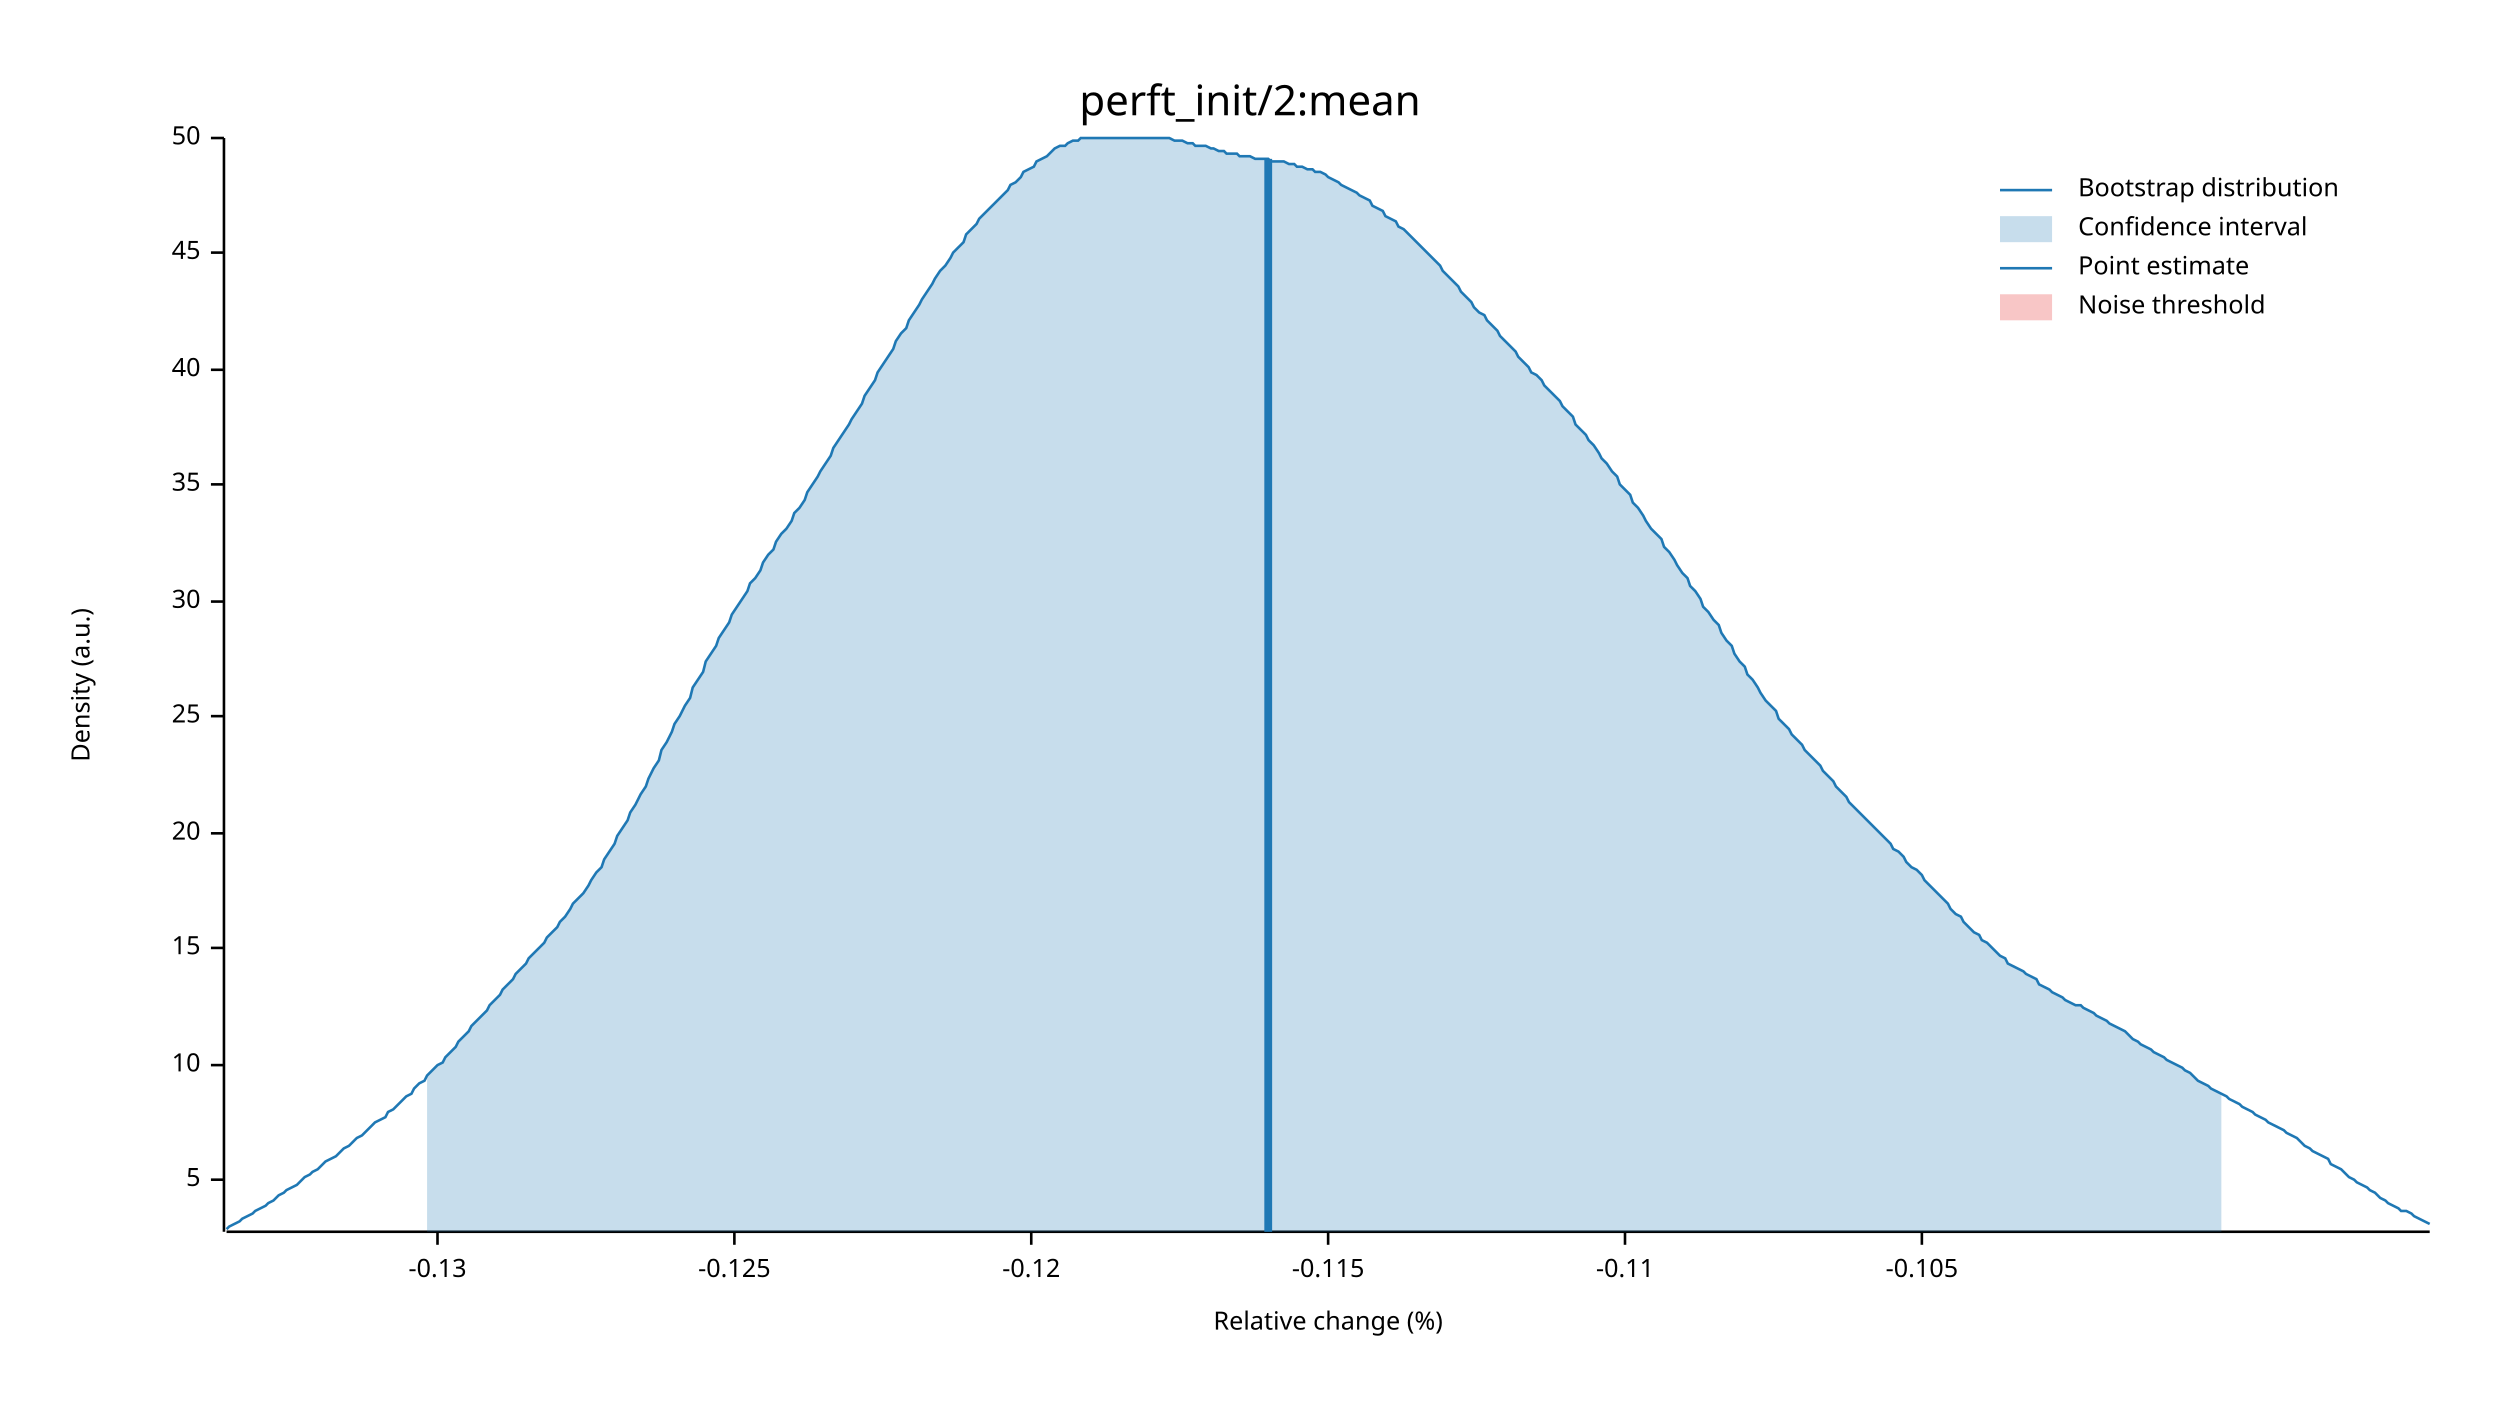
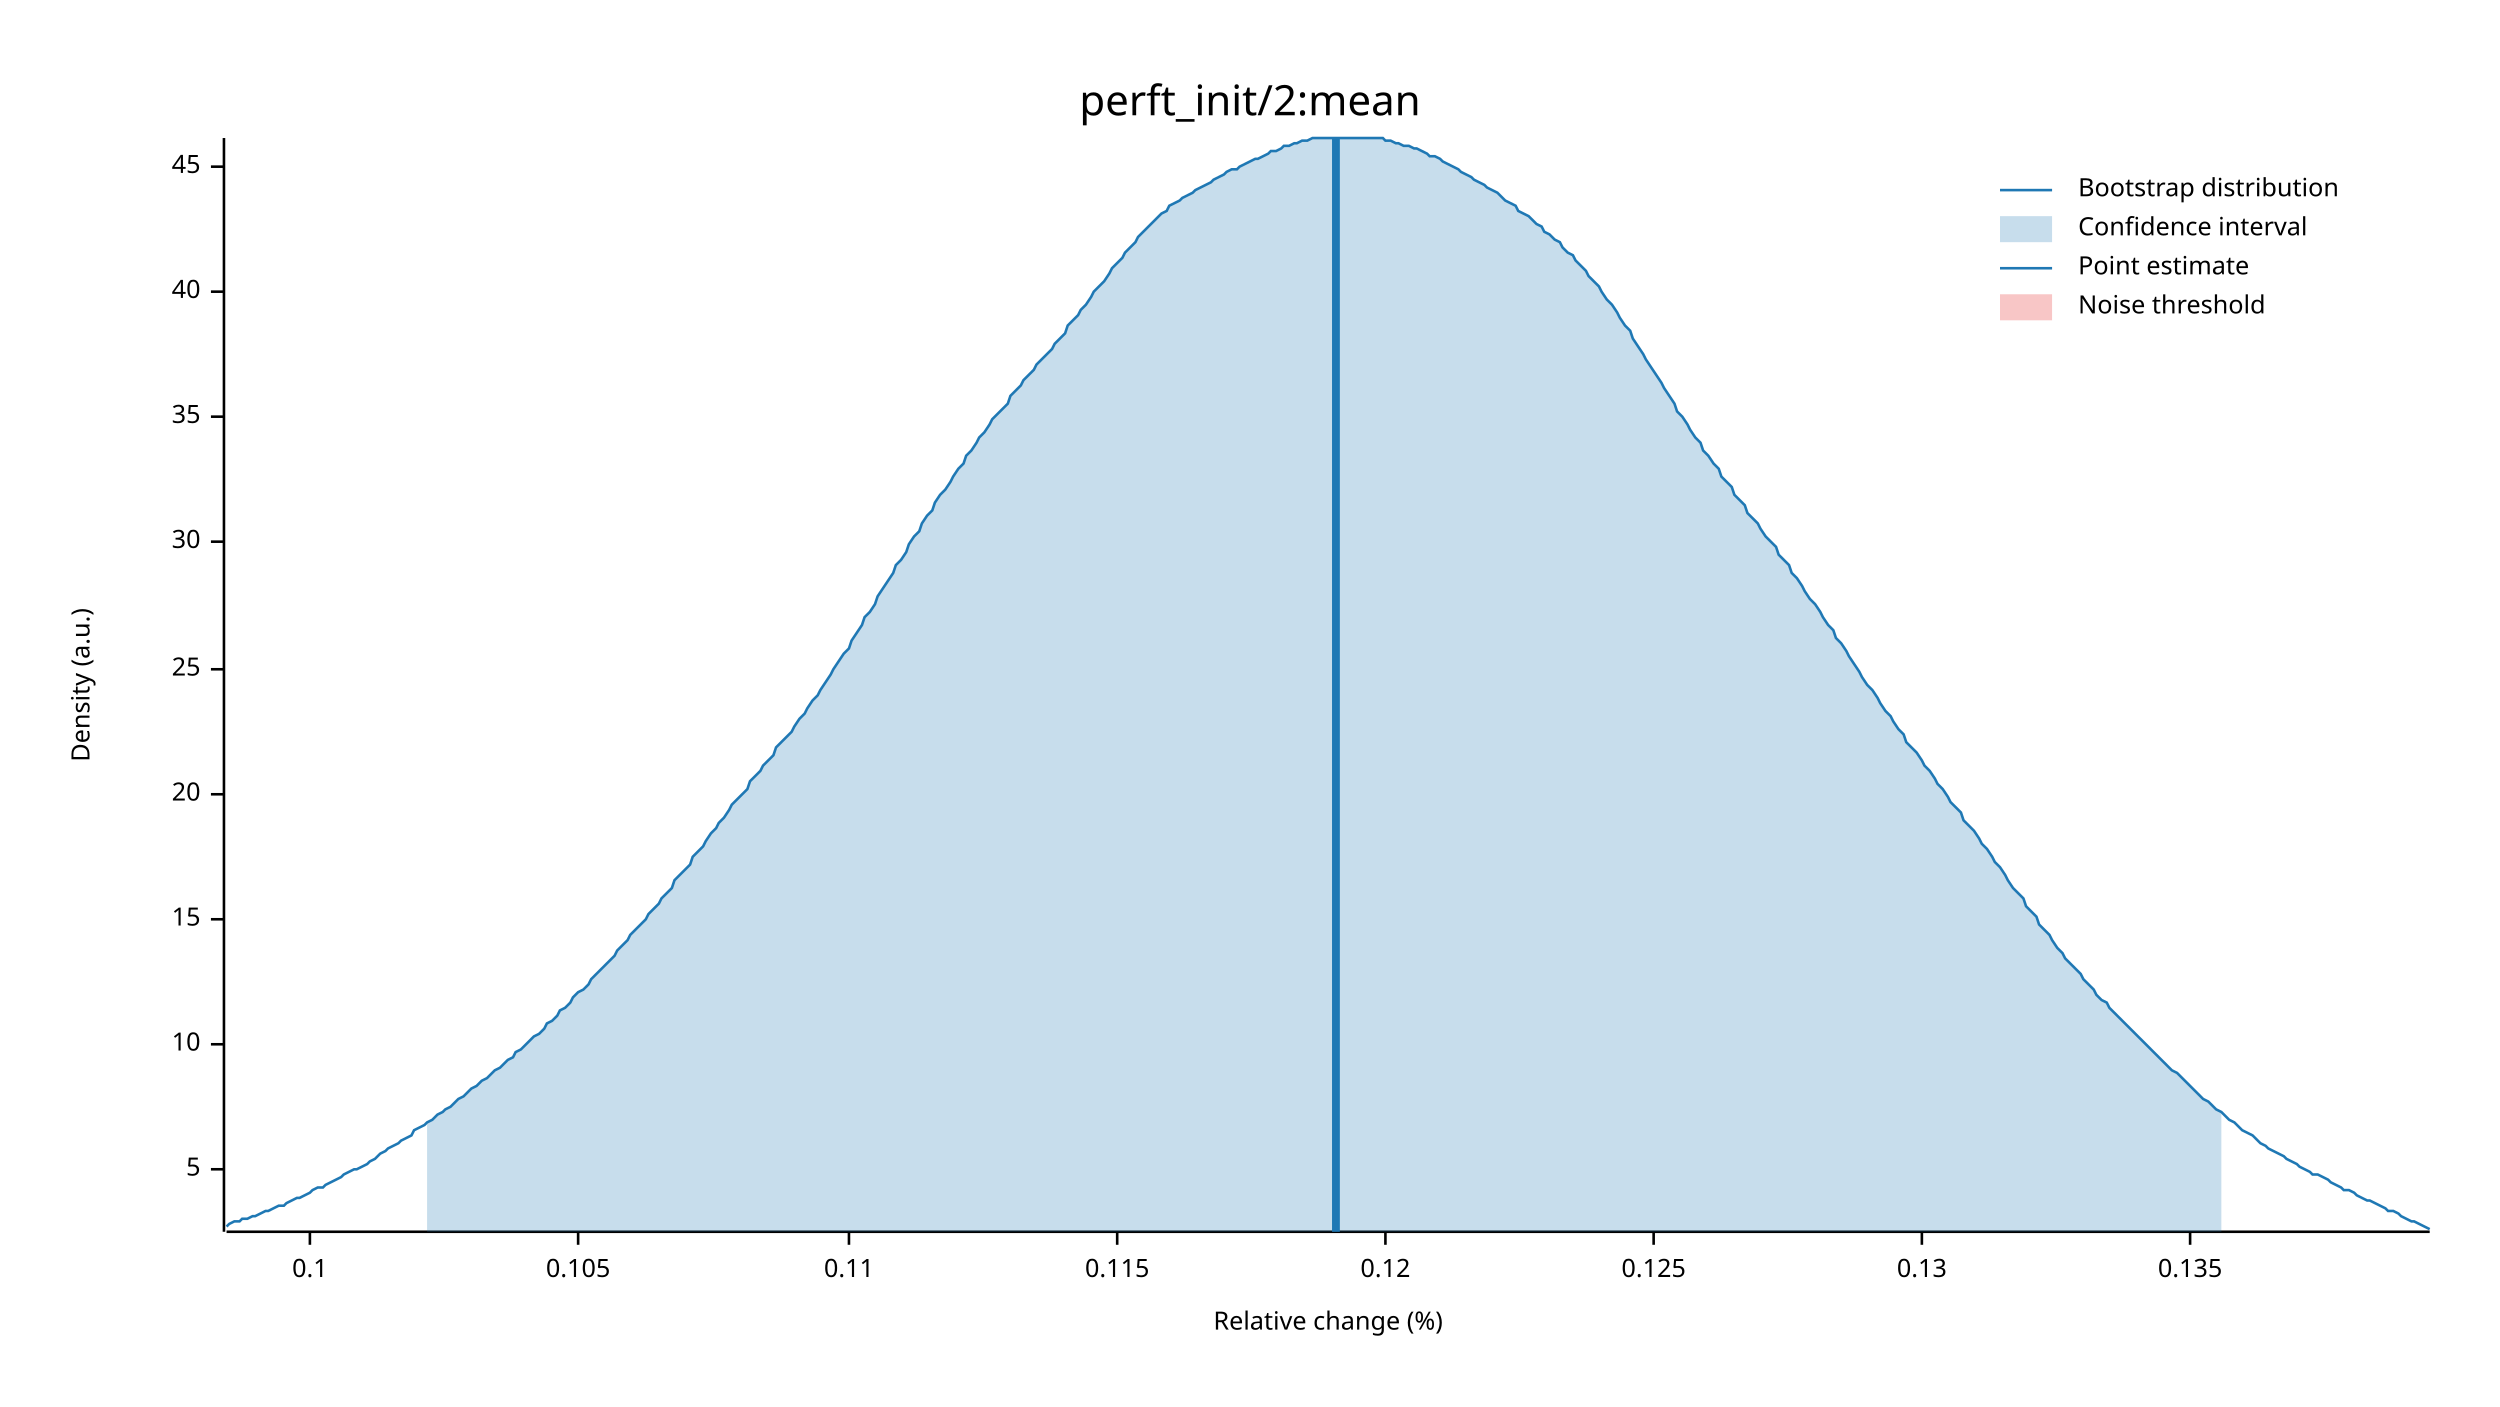
<svg xmlns="http://www.w3.org/2000/svg" width="960" height="540" viewBox="0 0 960 540">
  <text x="480" y="32" dy="0.76em" text-anchor="middle" font-family="sans-serif" font-size="16.129" opacity="1" fill="#000000">
perft_init/2:mean
</text>
  <text x="27" y="263" dy="0.76em" text-anchor="middle" font-family="sans-serif" font-size="9.677" opacity="1" fill="#000000" transform="rotate(270, 27, 263)">
Density (a.u.)
</text>
  <text x="510" y="513" dy="-0.5ex" text-anchor="middle" font-family="sans-serif" font-size="9.677" opacity="1" fill="#000000">
Relative change (%)
</text>
  <polyline fill="none" opacity="1" stroke="#000000" stroke-width="1" points="86,53 86,473 " />
-   <text x="77" y="453" dy="0.5ex" text-anchor="end" font-family="sans-serif" font-size="9.677" opacity="1" fill="#000000">
+   <text x="77" y="449" dy="0.5ex" text-anchor="end" font-family="sans-serif" font-size="9.677" opacity="1" fill="#000000">
5
</text>
-   <polyline fill="none" opacity="1" stroke="#000000" stroke-width="1" points="81,453 86,453 " />
-   <text x="77" y="409" dy="0.5ex" text-anchor="end" font-family="sans-serif" font-size="9.677" opacity="1" fill="#000000">
+   <polyline fill="none" opacity="1" stroke="#000000" stroke-width="1" points="81,449 86,449 " />
+   <text x="77" y="401" dy="0.5ex" text-anchor="end" font-family="sans-serif" font-size="9.677" opacity="1" fill="#000000">
10
</text>
-   <polyline fill="none" opacity="1" stroke="#000000" stroke-width="1" points="81,409 86,409 " />
-   <text x="77" y="364" dy="0.5ex" text-anchor="end" font-family="sans-serif" font-size="9.677" opacity="1" fill="#000000">
+   <polyline fill="none" opacity="1" stroke="#000000" stroke-width="1" points="81,401 86,401 " />
+   <text x="77" y="353" dy="0.5ex" text-anchor="end" font-family="sans-serif" font-size="9.677" opacity="1" fill="#000000">
15
</text>
-   <polyline fill="none" opacity="1" stroke="#000000" stroke-width="1" points="81,364 86,364 " />
-   <text x="77" y="320" dy="0.5ex" text-anchor="end" font-family="sans-serif" font-size="9.677" opacity="1" fill="#000000">
+   <polyline fill="none" opacity="1" stroke="#000000" stroke-width="1" points="81,353 86,353 " />
+   <text x="77" y="305" dy="0.5ex" text-anchor="end" font-family="sans-serif" font-size="9.677" opacity="1" fill="#000000">
20
</text>
-   <polyline fill="none" opacity="1" stroke="#000000" stroke-width="1" points="81,320 86,320 " />
-   <text x="77" y="275" dy="0.5ex" text-anchor="end" font-family="sans-serif" font-size="9.677" opacity="1" fill="#000000">
+   <polyline fill="none" opacity="1" stroke="#000000" stroke-width="1" points="81,305 86,305 " />
+   <text x="77" y="257" dy="0.5ex" text-anchor="end" font-family="sans-serif" font-size="9.677" opacity="1" fill="#000000">
25
</text>
-   <polyline fill="none" opacity="1" stroke="#000000" stroke-width="1" points="81,275 86,275 " />
-   <text x="77" y="231" dy="0.5ex" text-anchor="end" font-family="sans-serif" font-size="9.677" opacity="1" fill="#000000">
+   <polyline fill="none" opacity="1" stroke="#000000" stroke-width="1" points="81,257 86,257 " />
+   <text x="77" y="208" dy="0.5ex" text-anchor="end" font-family="sans-serif" font-size="9.677" opacity="1" fill="#000000">
30
</text>
-   <polyline fill="none" opacity="1" stroke="#000000" stroke-width="1" points="81,231 86,231 " />
-   <text x="77" y="186" dy="0.5ex" text-anchor="end" font-family="sans-serif" font-size="9.677" opacity="1" fill="#000000">
+   <polyline fill="none" opacity="1" stroke="#000000" stroke-width="1" points="81,208 86,208 " />
+   <text x="77" y="160" dy="0.5ex" text-anchor="end" font-family="sans-serif" font-size="9.677" opacity="1" fill="#000000">
35
</text>
-   <polyline fill="none" opacity="1" stroke="#000000" stroke-width="1" points="81,186 86,186 " />
-   <text x="77" y="142" dy="0.5ex" text-anchor="end" font-family="sans-serif" font-size="9.677" opacity="1" fill="#000000">
+   <polyline fill="none" opacity="1" stroke="#000000" stroke-width="1" points="81,160 86,160 " />
+   <text x="77" y="112" dy="0.5ex" text-anchor="end" font-family="sans-serif" font-size="9.677" opacity="1" fill="#000000">
40
</text>
-   <polyline fill="none" opacity="1" stroke="#000000" stroke-width="1" points="81,142 86,142 " />
-   <text x="77" y="97" dy="0.5ex" text-anchor="end" font-family="sans-serif" font-size="9.677" opacity="1" fill="#000000">
+   <polyline fill="none" opacity="1" stroke="#000000" stroke-width="1" points="81,112 86,112 " />
+   <text x="77" y="64" dy="0.5ex" text-anchor="end" font-family="sans-serif" font-size="9.677" opacity="1" fill="#000000">
45
</text>
-   <polyline fill="none" opacity="1" stroke="#000000" stroke-width="1" points="81,97 86,97 " />
-   <text x="77" y="53" dy="0.5ex" text-anchor="end" font-family="sans-serif" font-size="9.677" opacity="1" fill="#000000">
- 50
+   <polyline fill="none" opacity="1" stroke="#000000" stroke-width="1" points="81,64 86,64 " />
+   <polyline fill="none" opacity="1" stroke="#000000" stroke-width="1" points="87,473 933,473 " />
+   <text x="119" y="483" dy="0.76em" text-anchor="middle" font-family="sans-serif" font-size="9.677" opacity="1" fill="#000000">
+ 0.1
</text>
-   <polyline fill="none" opacity="1" stroke="#000000" stroke-width="1" points="81,53 86,53 " />
-   <polyline fill="none" opacity="1" stroke="#000000" stroke-width="1" points="87,473 933,473 " />
-   <text x="168" y="483" dy="0.76em" text-anchor="middle" font-family="sans-serif" font-size="9.677" opacity="1" fill="#000000">
- -0.13
+   <polyline fill="none" opacity="1" stroke="#000000" stroke-width="1" points="119,473 119,478 " />
+   <text x="222" y="483" dy="0.76em" text-anchor="middle" font-family="sans-serif" font-size="9.677" opacity="1" fill="#000000">
+ 0.105
</text>
-   <polyline fill="none" opacity="1" stroke="#000000" stroke-width="1" points="168,473 168,478 " />
-   <text x="282" y="483" dy="0.76em" text-anchor="middle" font-family="sans-serif" font-size="9.677" opacity="1" fill="#000000">
- -0.125
+   <polyline fill="none" opacity="1" stroke="#000000" stroke-width="1" points="222,473 222,478 " />
+   <text x="326" y="483" dy="0.76em" text-anchor="middle" font-family="sans-serif" font-size="9.677" opacity="1" fill="#000000">
+ 0.11
</text>
-   <polyline fill="none" opacity="1" stroke="#000000" stroke-width="1" points="282,473 282,478 " />
-   <text x="396" y="483" dy="0.76em" text-anchor="middle" font-family="sans-serif" font-size="9.677" opacity="1" fill="#000000">
- -0.12
+   <polyline fill="none" opacity="1" stroke="#000000" stroke-width="1" points="326,473 326,478 " />
+   <text x="429" y="483" dy="0.76em" text-anchor="middle" font-family="sans-serif" font-size="9.677" opacity="1" fill="#000000">
+ 0.115
</text>
-   <polyline fill="none" opacity="1" stroke="#000000" stroke-width="1" points="396,473 396,478 " />
-   <text x="510" y="483" dy="0.76em" text-anchor="middle" font-family="sans-serif" font-size="9.677" opacity="1" fill="#000000">
- -0.115
+   <polyline fill="none" opacity="1" stroke="#000000" stroke-width="1" points="429,473 429,478 " />
+   <text x="532" y="483" dy="0.76em" text-anchor="middle" font-family="sans-serif" font-size="9.677" opacity="1" fill="#000000">
+ 0.12
</text>
-   <polyline fill="none" opacity="1" stroke="#000000" stroke-width="1" points="510,473 510,478 " />
-   <text x="624" y="483" dy="0.76em" text-anchor="middle" font-family="sans-serif" font-size="9.677" opacity="1" fill="#000000">
- -0.11
+   <polyline fill="none" opacity="1" stroke="#000000" stroke-width="1" points="532,473 532,478 " />
+   <text x="635" y="483" dy="0.76em" text-anchor="middle" font-family="sans-serif" font-size="9.677" opacity="1" fill="#000000">
+ 0.125
</text>
-   <polyline fill="none" opacity="1" stroke="#000000" stroke-width="1" points="624,473 624,478 " />
+   <polyline fill="none" opacity="1" stroke="#000000" stroke-width="1" points="635,473 635,478 " />
  <text x="738" y="483" dy="0.76em" text-anchor="middle" font-family="sans-serif" font-size="9.677" opacity="1" fill="#000000">
- -0.105
+ 0.13
</text>
  <polyline fill="none" opacity="1" stroke="#000000" stroke-width="1" points="738,473 738,478 " />
-   <polyline fill="none" opacity="1" stroke="#1F78B4" stroke-width="1" points="87,472 88,471 90,470 92,469 93,468 95,467 97,466 98,465 100,464 102,463 103,462 105,461 107,459 109,458 110,457 112,456 114,455 115,454 117,452 119,451 120,450 122,449 124,447 125,446 127,445 129,444 131,442 132,441 134,440 136,438 137,437 139,436 141,434 142,433 144,431 146,430 148,429 149,427 151,426 153,424 154,423 156,421 158,420 159,418 161,416 163,415 164,413 166,411 168,409 170,408 171,406 173,404 175,402 176,400 178,398 180,396 181,394 183,392 185,390 187,388 188,386 190,384 192,382 193,380 195,378 197,376 198,374 200,372 202,370 203,368 205,366 207,364 209,362 210,360 212,358 214,356 215,354 217,352 219,349 220,347 222,345 224,343 226,340 227,338 229,335 231,333 232,330 234,327 236,324 237,321 239,318 241,315 242,312 244,309 246,305 248,302 249,299 251,295 253,292 254,288 256,285 258,281 259,278 261,275 263,271 265,268 266,264 268,261 270,258 271,254 273,251 275,248 276,245 278,242 280,239 281,236 283,233 285,230 287,227 288,224 290,222 292,219 293,216 295,213 297,211 298,208 300,205 302,203 304,200 305,197 307,195 309,192 310,189 312,186 314,183 315,181 317,178 319,175 320,172 322,169 324,166 326,163 327,161 329,158 331,155 332,152 334,149 336,146 337,143 339,140 341,137 343,134 344,131 346,128 348,126 349,123 351,120 353,117 354,115 356,112 358,109 359,107 361,104 363,102 365,99 366,97 368,95 370,93 371,90 373,88 375,86 376,84 378,82 380,80 381,79 383,77 385,75 387,73 388,71 390,70 392,68 393,66 395,65 397,64 398,62 400,61 402,60 404,58 405,57 407,56 409,56 410,55 412,54 414,54 415,53 417,53 419,53 420,53 422,53 424,53 426,53 427,53 429,53 431,53 432,53 434,53 436,53 437,53 439,53 441,53 443,53 444,53 446,53 448,53 449,53 451,54 453,54 454,54 456,55 458,55 459,56 461,56 463,56 465,57 466,57 468,58 470,58 471,59 473,59 475,59 476,60 478,60 480,60 482,61 483,61 485,61 487,61 488,62 490,62 492,62 493,62 495,63 497,63 498,64 500,64 502,65 504,65 505,66 507,66 509,67 510,68 512,69 514,70 515,71 517,72 519,73 521,74 522,75 524,76 526,77 527,79 529,80 531,81 532,83 534,84 536,85 537,87 539,88 541,90 543,92 544,93 546,95 548,97 549,98 551,100 553,102 554,104 556,106 558,108 560,110 561,112 563,114 565,116 566,118 568,120 570,121 571,123 573,125 575,127 576,129 578,131 580,133 582,135 583,137 585,139 587,141 588,143 590,144 592,146 593,148 595,150 597,152 599,154 600,156 602,158 604,160 605,163 607,165 609,167 610,169 612,171 614,174 615,176 617,178 619,181 621,183 622,186 624,188 626,190 627,193 629,195 631,198 632,200 634,203 636,205 638,207 639,210 641,212 643,215 644,217 646,220 648,222 649,225 651,227 653,230 654,233 656,235 658,238 660,240 661,243 663,246 665,248 666,251 668,254 670,256 671,259 673,261 675,264 676,266 678,269 680,271 682,273 683,276 685,278 687,280 688,282 690,284 692,286 693,288 695,290 697,292 699,294 700,296 702,298 704,300 705,302 707,304 709,306 710,308 712,310 714,312 715,313 717,315 719,317 721,319 722,320 724,322 726,324 727,326 729,327 731,329 732,331 734,333 736,334 738,336 739,338 741,340 743,342 744,343 746,345 748,347 749,349 751,351 753,352 754,354 756,356 758,358 760,359 761,361 763,362 765,364 766,365 768,367 770,368 771,370 773,371 775,372 777,373 778,374 780,375 782,376 783,378 785,379 787,380 788,381 790,382 792,383 793,384 795,385 797,386 799,386 800,387 802,388 804,389 805,390 807,391 809,392 810,393 812,394 814,395 816,396 817,397 819,399 821,400 822,401 824,402 826,403 827,404 829,405 831,406 832,407 834,408 836,409 838,410 839,411 841,412 843,414 844,415 846,416 848,417 849,418 851,419 853,420 855,421 856,422 858,423 860,424 861,425 863,426 865,427 866,428 868,429 870,430 871,431 873,432 875,433 877,434 878,435 880,436 882,437 883,438 885,440 887,441 888,442 890,443 892,444 894,445 895,447 897,448 899,449 900,450 902,452 904,453 905,454 907,455 909,456 910,457 912,458 914,460 916,461 917,462 919,463 921,464 922,465 924,465 926,466 927,467 929,468 931,469 933,470 " />
-   <polygon opacity="0.25" fill="#1F78B4" points="164,413 166,411 168,409 170,408 171,406 173,404 175,402 176,400 178,398 180,396 181,394 183,392 185,390 187,388 188,386 190,384 192,382 193,380 195,378 197,376 198,374 200,372 202,370 203,368 205,366 207,364 209,362 210,360 212,358 214,356 215,354 217,352 219,349 220,347 222,345 224,343 226,340 227,338 229,335 231,333 232,330 234,327 236,324 237,321 239,318 241,315 242,312 244,309 246,305 248,302 249,299 251,295 253,292 254,288 256,285 258,281 259,278 261,275 263,271 265,268 266,264 268,261 270,258 271,254 273,251 275,248 276,245 278,242 280,239 281,236 283,233 285,230 287,227 288,224 290,222 292,219 293,216 295,213 297,211 298,208 300,205 302,203 304,200 305,197 307,195 309,192 310,189 312,186 314,183 315,181 317,178 319,175 320,172 322,169 324,166 326,163 327,161 329,158 331,155 332,152 334,149 336,146 337,143 339,140 341,137 343,134 344,131 346,128 348,126 349,123 351,120 353,117 354,115 356,112 358,109 359,107 361,104 363,102 365,99 366,97 368,95 370,93 371,90 373,88 375,86 376,84 378,82 380,80 381,79 383,77 385,75 387,73 388,71 390,70 392,68 393,66 395,65 397,64 398,62 400,61 402,60 404,58 405,57 407,56 409,56 410,55 412,54 414,54 415,53 417,53 419,53 420,53 422,53 424,53 426,53 427,53 429,53 431,53 432,53 434,53 436,53 437,53 439,53 441,53 443,53 444,53 446,53 448,53 449,53 451,54 453,54 454,54 456,55 458,55 459,56 461,56 463,56 465,57 466,57 468,58 470,58 471,59 473,59 475,59 476,60 478,60 480,60 482,61 483,61 485,61 487,61 488,62 490,62 492,62 493,62 495,63 497,63 498,64 500,64 502,65 504,65 505,66 507,66 509,67 510,68 512,69 514,70 515,71 517,72 519,73 521,74 522,75 524,76 526,77 527,79 529,80 531,81 532,83 534,84 536,85 537,87 539,88 541,90 543,92 544,93 546,95 548,97 549,98 551,100 553,102 554,104 556,106 558,108 560,110 561,112 563,114 565,116 566,118 568,120 570,121 571,123 573,125 575,127 576,129 578,131 580,133 582,135 583,137 585,139 587,141 588,143 590,144 592,146 593,148 595,150 597,152 599,154 600,156 602,158 604,160 605,163 607,165 609,167 610,169 612,171 614,174 615,176 617,178 619,181 621,183 622,186 624,188 626,190 627,193 629,195 631,198 632,200 634,203 636,205 638,207 639,210 641,212 643,215 644,217 646,220 648,222 649,225 651,227 653,230 654,233 656,235 658,238 660,240 661,243 663,246 665,248 666,251 668,254 670,256 671,259 673,261 675,264 676,266 678,269 680,271 682,273 683,276 685,278 687,280 688,282 690,284 692,286 693,288 695,290 697,292 699,294 700,296 702,298 704,300 705,302 707,304 709,306 710,308 712,310 714,312 715,313 717,315 719,317 721,319 722,320 724,322 726,324 727,326 729,327 731,329 732,331 734,333 736,334 738,336 739,338 741,340 743,342 744,343 746,345 748,347 749,349 751,351 753,352 754,354 756,356 758,358 760,359 761,361 763,362 765,364 766,365 768,367 770,368 771,370 773,371 775,372 777,373 778,374 780,375 782,376 783,378 785,379 787,380 788,381 790,382 792,383 793,384 795,385 797,386 799,386 800,387 802,388 804,389 805,390 807,391 809,392 810,393 812,394 814,395 816,396 817,397 819,399 821,400 822,401 824,402 826,403 827,404 829,405 831,406 832,407 834,408 836,409 838,410 839,411 841,412 843,414 844,415 846,416 848,417 849,418 851,419 853,420 853,473 164,473 " />
-   <polyline fill="none" opacity="1" stroke="#1F78B4" stroke-width="3" points="487,473 487,61 " />
+   <text x="841" y="483" dy="0.76em" text-anchor="middle" font-family="sans-serif" font-size="9.677" opacity="1" fill="#000000">
+ 0.135
+ </text>
+   <polyline fill="none" opacity="1" stroke="#000000" stroke-width="1" points="841,473 841,478 " />
+   <polyline fill="none" opacity="1" stroke="#1F78B4" stroke-width="1" points="87,471 88,470 90,469 92,469 93,468 95,468 97,467 98,467 100,466 102,465 103,465 105,464 107,463 109,463 110,462 112,461 114,460 115,460 117,459 119,458 120,457 122,456 124,456 125,455 127,454 129,453 131,452 132,451 134,450 136,449 137,449 139,448 141,447 142,446 144,445 146,443 148,442 149,441 151,440 153,439 154,438 156,437 158,436 159,434 161,433 163,432 164,431 166,430 168,428 170,427 171,426 173,425 175,423 176,422 178,421 180,419 181,418 183,417 185,415 187,414 188,413 190,411 192,410 193,409 195,407 197,406 198,404 200,403 202,401 203,400 205,398 207,397 209,395 210,393 212,392 214,390 215,388 217,387 219,385 220,383 222,381 224,380 226,378 227,376 229,374 231,372 232,371 234,369 236,367 237,365 239,363 241,361 242,359 244,357 246,355 248,353 249,351 251,349 253,347 254,345 256,343 258,341 259,338 261,336 263,334 265,332 266,329 268,327 270,325 271,323 273,320 275,318 276,316 278,314 280,311 281,309 283,307 285,305 287,303 288,300 290,298 292,296 293,294 295,292 297,290 298,287 300,285 302,283 304,281 305,279 307,276 309,274 310,272 312,269 314,267 315,265 317,262 319,259 320,257 322,254 324,251 326,249 327,246 329,243 331,240 332,237 334,235 336,232 337,229 339,226 341,223 343,220 344,217 346,215 348,212 349,209 351,206 353,204 354,201 356,198 358,196 359,193 361,190 363,188 365,185 366,183 368,180 370,178 371,175 373,173 375,170 376,168 378,166 380,163 381,161 383,159 385,157 387,155 388,152 390,150 392,148 393,146 395,144 397,142 398,140 400,138 402,136 404,134 405,132 407,130 409,128 410,125 412,123 414,121 415,119 417,117 419,114 420,112 422,110 424,108 426,105 427,103 429,101 431,99 432,97 434,95 436,93 437,91 439,89 441,87 443,85 444,84 446,82 448,81 449,79 451,78 453,77 454,76 456,75 458,74 459,73 461,72 463,71 465,70 466,69 468,68 470,67 471,66 473,65 475,65 476,64 478,63 480,62 482,61 483,61 485,60 487,59 488,58 490,58 492,57 493,56 495,56 497,55 498,55 500,54 502,54 504,53 505,53 507,53 509,53 510,53 512,53 514,53 515,53 517,53 519,53 521,53 522,53 524,53 526,53 527,53 529,53 531,53 532,54 534,54 536,55 537,55 539,56 541,56 543,57 544,57 546,58 548,59 549,60 551,60 553,61 554,62 556,63 558,64 560,65 561,66 563,67 565,68 566,69 568,70 570,71 571,72 573,73 575,74 576,75 578,77 580,78 582,79 583,81 585,82 587,83 588,84 590,86 592,87 593,89 595,90 597,92 599,93 600,95 602,97 604,98 605,100 607,102 609,104 610,106 612,108 614,110 615,112 617,115 619,117 621,120 622,122 624,125 626,127 627,130 629,133 631,136 632,138 634,141 636,144 638,147 639,149 641,152 643,155 644,158 646,160 648,163 649,165 651,168 653,170 654,173 656,175 658,178 660,180 661,183 663,185 665,187 666,190 668,192 670,194 671,197 673,199 675,201 676,203 678,206 680,208 682,210 683,213 685,215 687,217 688,220 690,222 692,225 693,227 695,230 697,232 699,235 700,237 702,240 704,242 705,245 707,247 709,250 710,252 712,255 714,258 715,260 717,263 719,265 721,268 722,270 724,273 726,275 727,277 729,280 731,282 732,285 734,287 736,289 738,292 739,294 741,296 743,299 744,301 746,303 748,306 749,308 751,310 753,312 754,315 756,317 758,319 760,322 761,324 763,326 765,329 766,331 768,333 770,336 771,338 773,341 775,343 777,345 778,348 780,350 782,352 783,355 785,357 787,359 788,361 790,364 792,366 793,368 795,370 797,372 799,374 800,376 802,378 804,380 805,382 807,384 809,385 810,387 812,389 814,391 816,393 817,394 819,396 821,398 822,399 824,401 826,403 827,404 829,406 831,408 832,409 834,411 836,412 838,414 839,415 841,417 843,419 844,420 846,422 848,423 849,424 851,426 853,427 855,429 856,430 858,431 860,433 861,434 863,435 865,436 866,437 868,439 870,440 871,441 873,442 875,443 877,444 878,445 880,446 882,447 883,448 885,449 887,450 888,451 890,451 892,452 894,453 895,454 897,455 899,456 900,457 902,457 904,458 905,459 907,460 909,461 910,461 912,462 914,463 916,464 917,465 919,465 921,466 922,467 924,468 926,469 927,469 929,470 931,471 933,472 " />
+   <polygon opacity="0.25" fill="#1F78B4" points="164,431 166,430 168,428 170,427 171,426 173,425 175,423 176,422 178,421 180,419 181,418 183,417 185,415 187,414 188,413 190,411 192,410 193,409 195,407 197,406 198,404 200,403 202,401 203,400 205,398 207,397 209,395 210,393 212,392 214,390 215,388 217,387 219,385 220,383 222,381 224,380 226,378 227,376 229,374 231,372 232,371 234,369 236,367 237,365 239,363 241,361 242,359 244,357 246,355 248,353 249,351 251,349 253,347 254,345 256,343 258,341 259,338 261,336 263,334 265,332 266,329 268,327 270,325 271,323 273,320 275,318 276,316 278,314 280,311 281,309 283,307 285,305 287,303 288,300 290,298 292,296 293,294 295,292 297,290 298,287 300,285 302,283 304,281 305,279 307,276 309,274 310,272 312,269 314,267 315,265 317,262 319,259 320,257 322,254 324,251 326,249 327,246 329,243 331,240 332,237 334,235 336,232 337,229 339,226 341,223 343,220 344,217 346,215 348,212 349,209 351,206 353,204 354,201 356,198 358,196 359,193 361,190 363,188 365,185 366,183 368,180 370,178 371,175 373,173 375,170 376,168 378,166 380,163 381,161 383,159 385,157 387,155 388,152 390,150 392,148 393,146 395,144 397,142 398,140 400,138 402,136 404,134 405,132 407,130 409,128 410,125 412,123 414,121 415,119 417,117 419,114 420,112 422,110 424,108 426,105 427,103 429,101 431,99 432,97 434,95 436,93 437,91 439,89 441,87 443,85 444,84 446,82 448,81 449,79 451,78 453,77 454,76 456,75 458,74 459,73 461,72 463,71 465,70 466,69 468,68 470,67 471,66 473,65 475,65 476,64 478,63 480,62 482,61 483,61 485,60 487,59 488,58 490,58 492,57 493,56 495,56 497,55 498,55 500,54 502,54 504,53 505,53 507,53 509,53 510,53 512,53 514,53 515,53 517,53 519,53 521,53 522,53 524,53 526,53 527,53 529,53 531,53 532,54 534,54 536,55 537,55 539,56 541,56 543,57 544,57 546,58 548,59 549,60 551,60 553,61 554,62 556,63 558,64 560,65 561,66 563,67 565,68 566,69 568,70 570,71 571,72 573,73 575,74 576,75 578,77 580,78 582,79 583,81 585,82 587,83 588,84 590,86 592,87 593,89 595,90 597,92 599,93 600,95 602,97 604,98 605,100 607,102 609,104 610,106 612,108 614,110 615,112 617,115 619,117 621,120 622,122 624,125 626,127 627,130 629,133 631,136 632,138 634,141 636,144 638,147 639,149 641,152 643,155 644,158 646,160 648,163 649,165 651,168 653,170 654,173 656,175 658,178 660,180 661,183 663,185 665,187 666,190 668,192 670,194 671,197 673,199 675,201 676,203 678,206 680,208 682,210 683,213 685,215 687,217 688,220 690,222 692,225 693,227 695,230 697,232 699,235 700,237 702,240 704,242 705,245 707,247 709,250 710,252 712,255 714,258 715,260 717,263 719,265 721,268 722,270 724,273 726,275 727,277 729,280 731,282 732,285 734,287 736,289 738,292 739,294 741,296 743,299 744,301 746,303 748,306 749,308 751,310 753,312 754,315 756,317 758,319 760,322 761,324 763,326 765,329 766,331 768,333 770,336 771,338 773,341 775,343 777,345 778,348 780,350 782,352 783,355 785,357 787,359 788,361 790,364 792,366 793,368 795,370 797,372 799,374 800,376 802,378 804,380 805,382 807,384 809,385 810,387 812,389 814,391 816,393 817,394 819,396 821,398 822,399 824,401 826,403 827,404 829,406 831,408 832,409 834,411 836,412 838,414 839,415 841,417 843,419 844,420 846,422 848,423 849,424 851,426 853,427 853,473 164,473 " />
+   <polyline fill="none" opacity="1" stroke="#1F78B4" stroke-width="3" points="513,473 513,53 " />
  <rect x="510" y="53" width="0" height="419" opacity="0.1" fill="#E31A1C" stroke="none" />
  <text x="798" y="68" dy="0.76em" text-anchor="start" font-family="sans-serif" font-size="9.677" opacity="1" fill="#000000">
Bootstrap distribution
</text>
  <text x="798" y="83" dy="0.76em" text-anchor="start" font-family="sans-serif" font-size="9.677" opacity="1" fill="#000000">
Confidence interval
</text>
  <text x="798" y="98" dy="0.76em" text-anchor="start" font-family="sans-serif" font-size="9.677" opacity="1" fill="#000000">
Point estimate
</text>
  <text x="798" y="113" dy="0.76em" text-anchor="start" font-family="sans-serif" font-size="9.677" opacity="1" fill="#000000">
Noise threshold
</text>
  <polyline fill="none" opacity="1" stroke="#1F78B4" stroke-width="1" points="768,73 788,73 " />
  <rect x="768" y="83" width="20" height="10" opacity="0.25" fill="#1F78B4" stroke="none" />
  <polyline fill="none" opacity="1" stroke="#1F78B4" stroke-width="1" points="768,103 788,103 " />
  <rect x="768" y="113" width="20" height="10" opacity="0.25" fill="#E31A1C" stroke="none" />
</svg>
